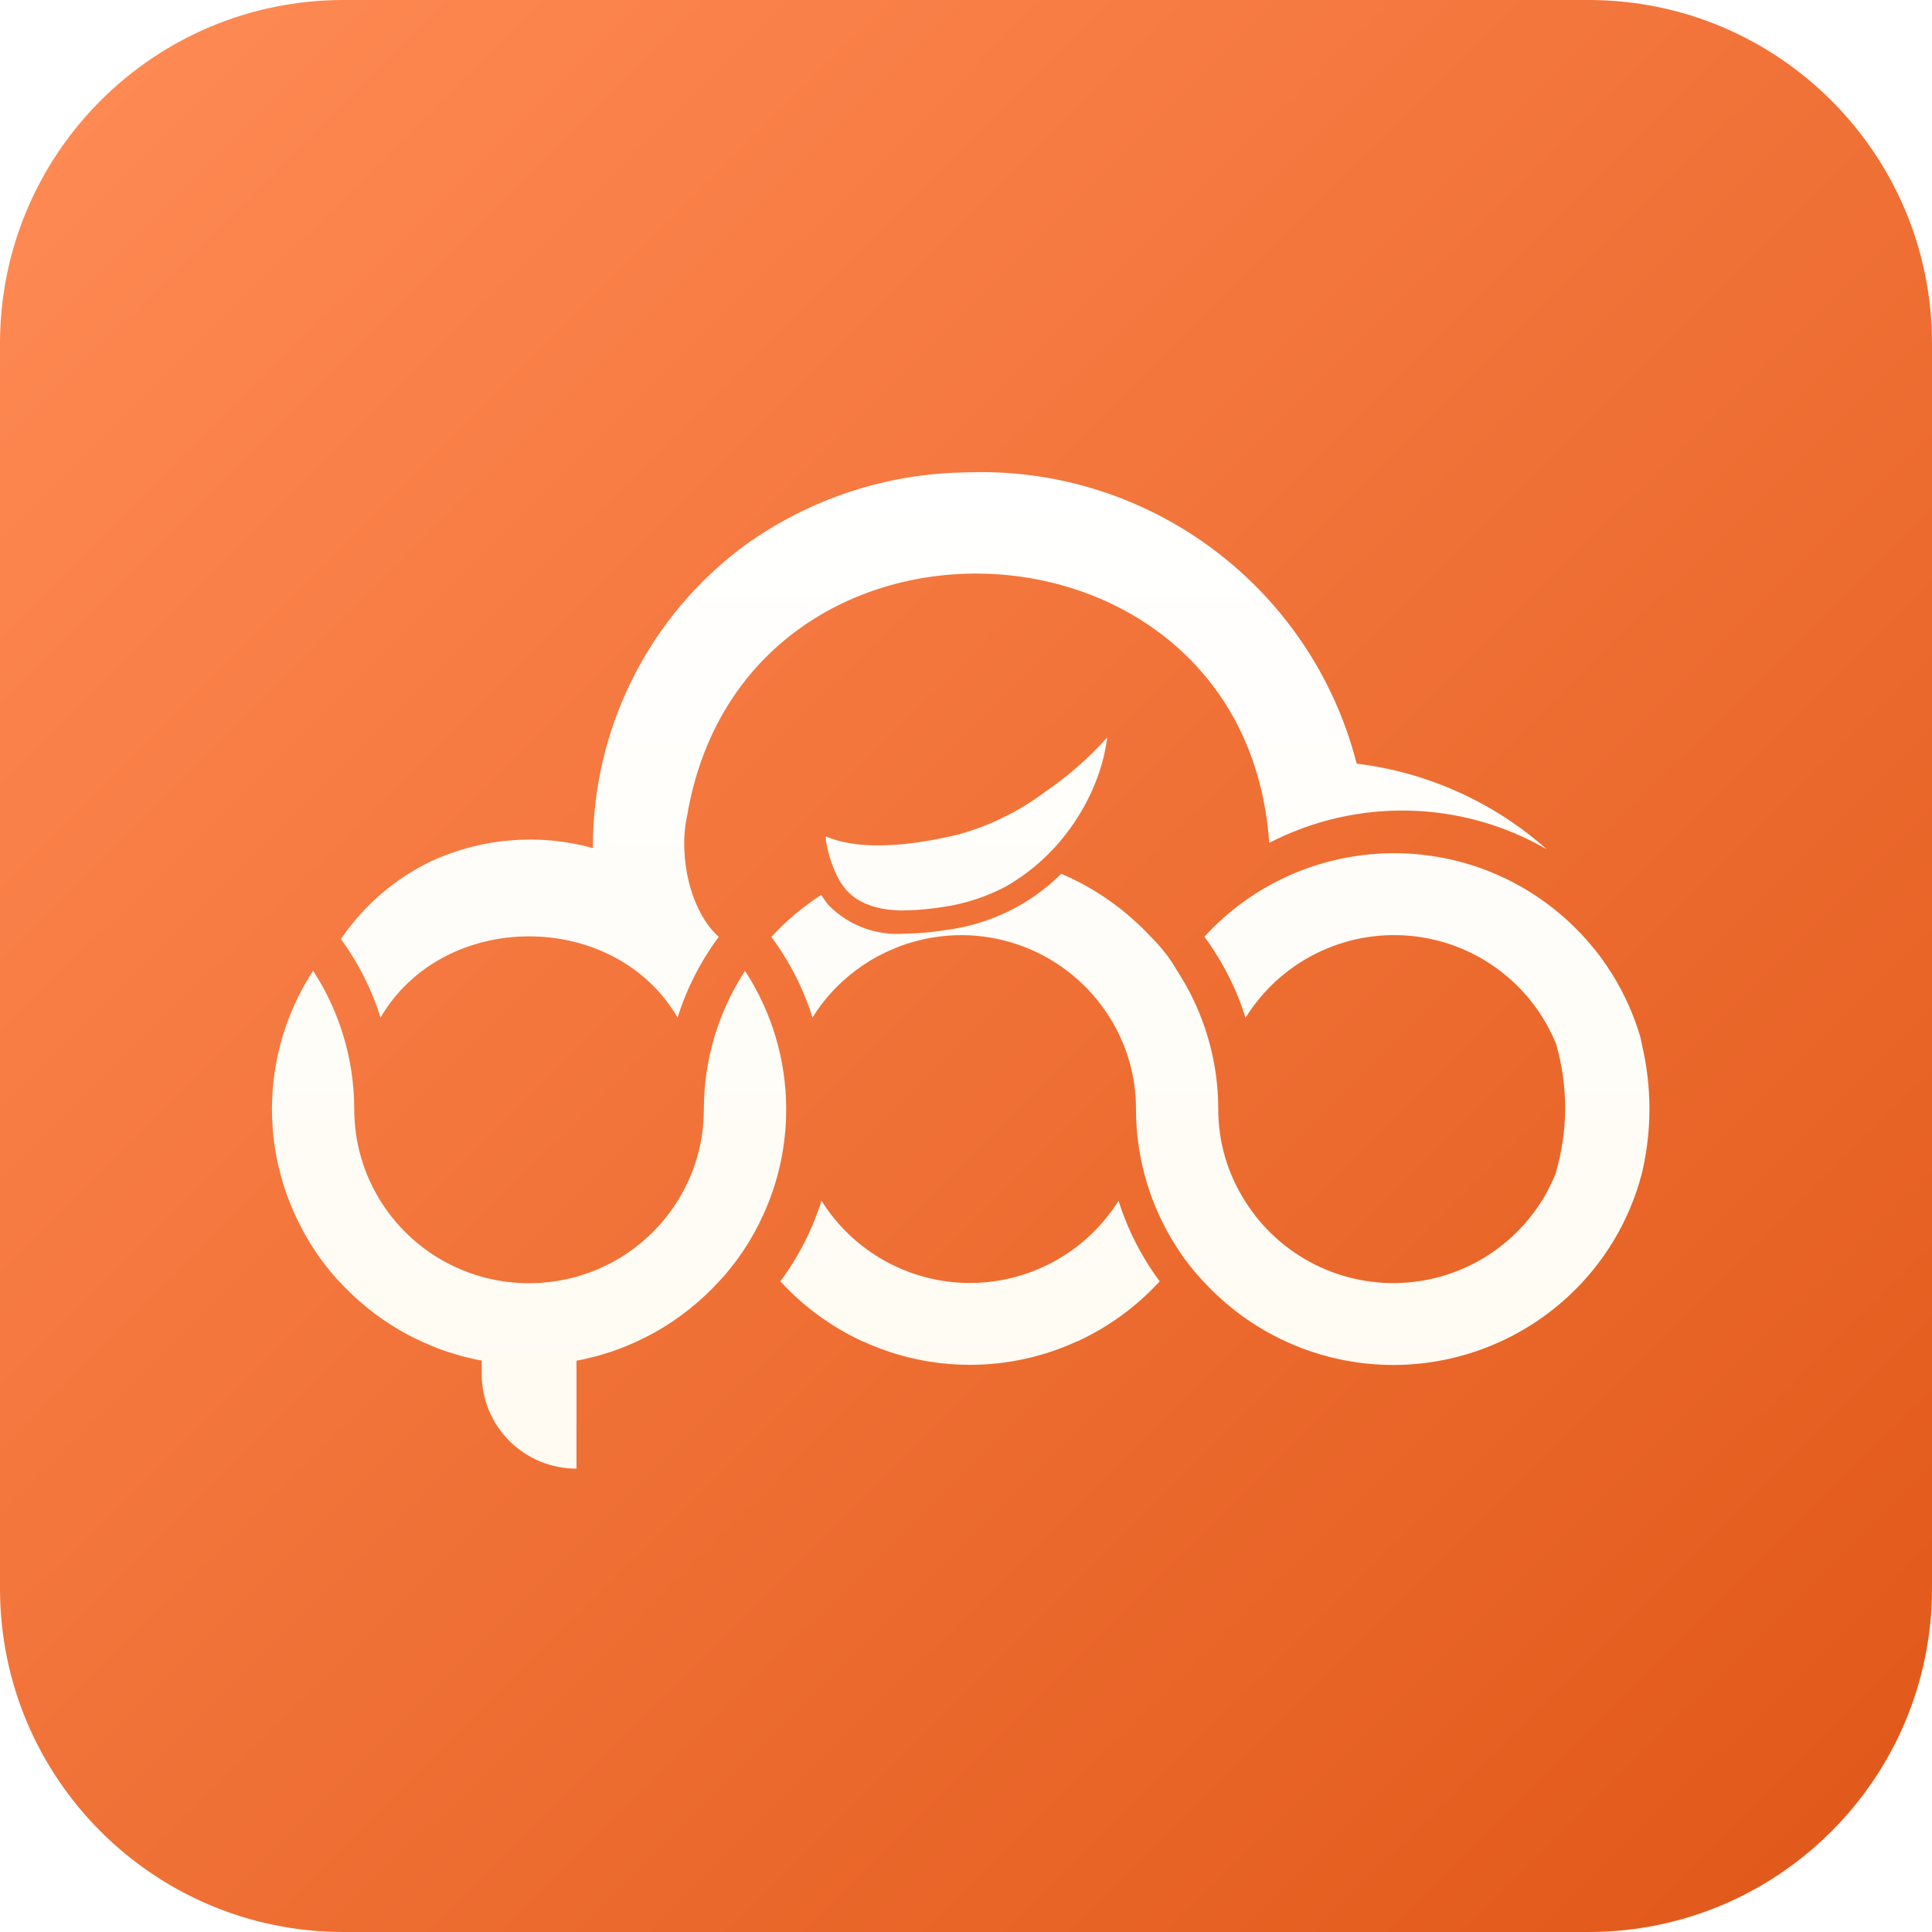
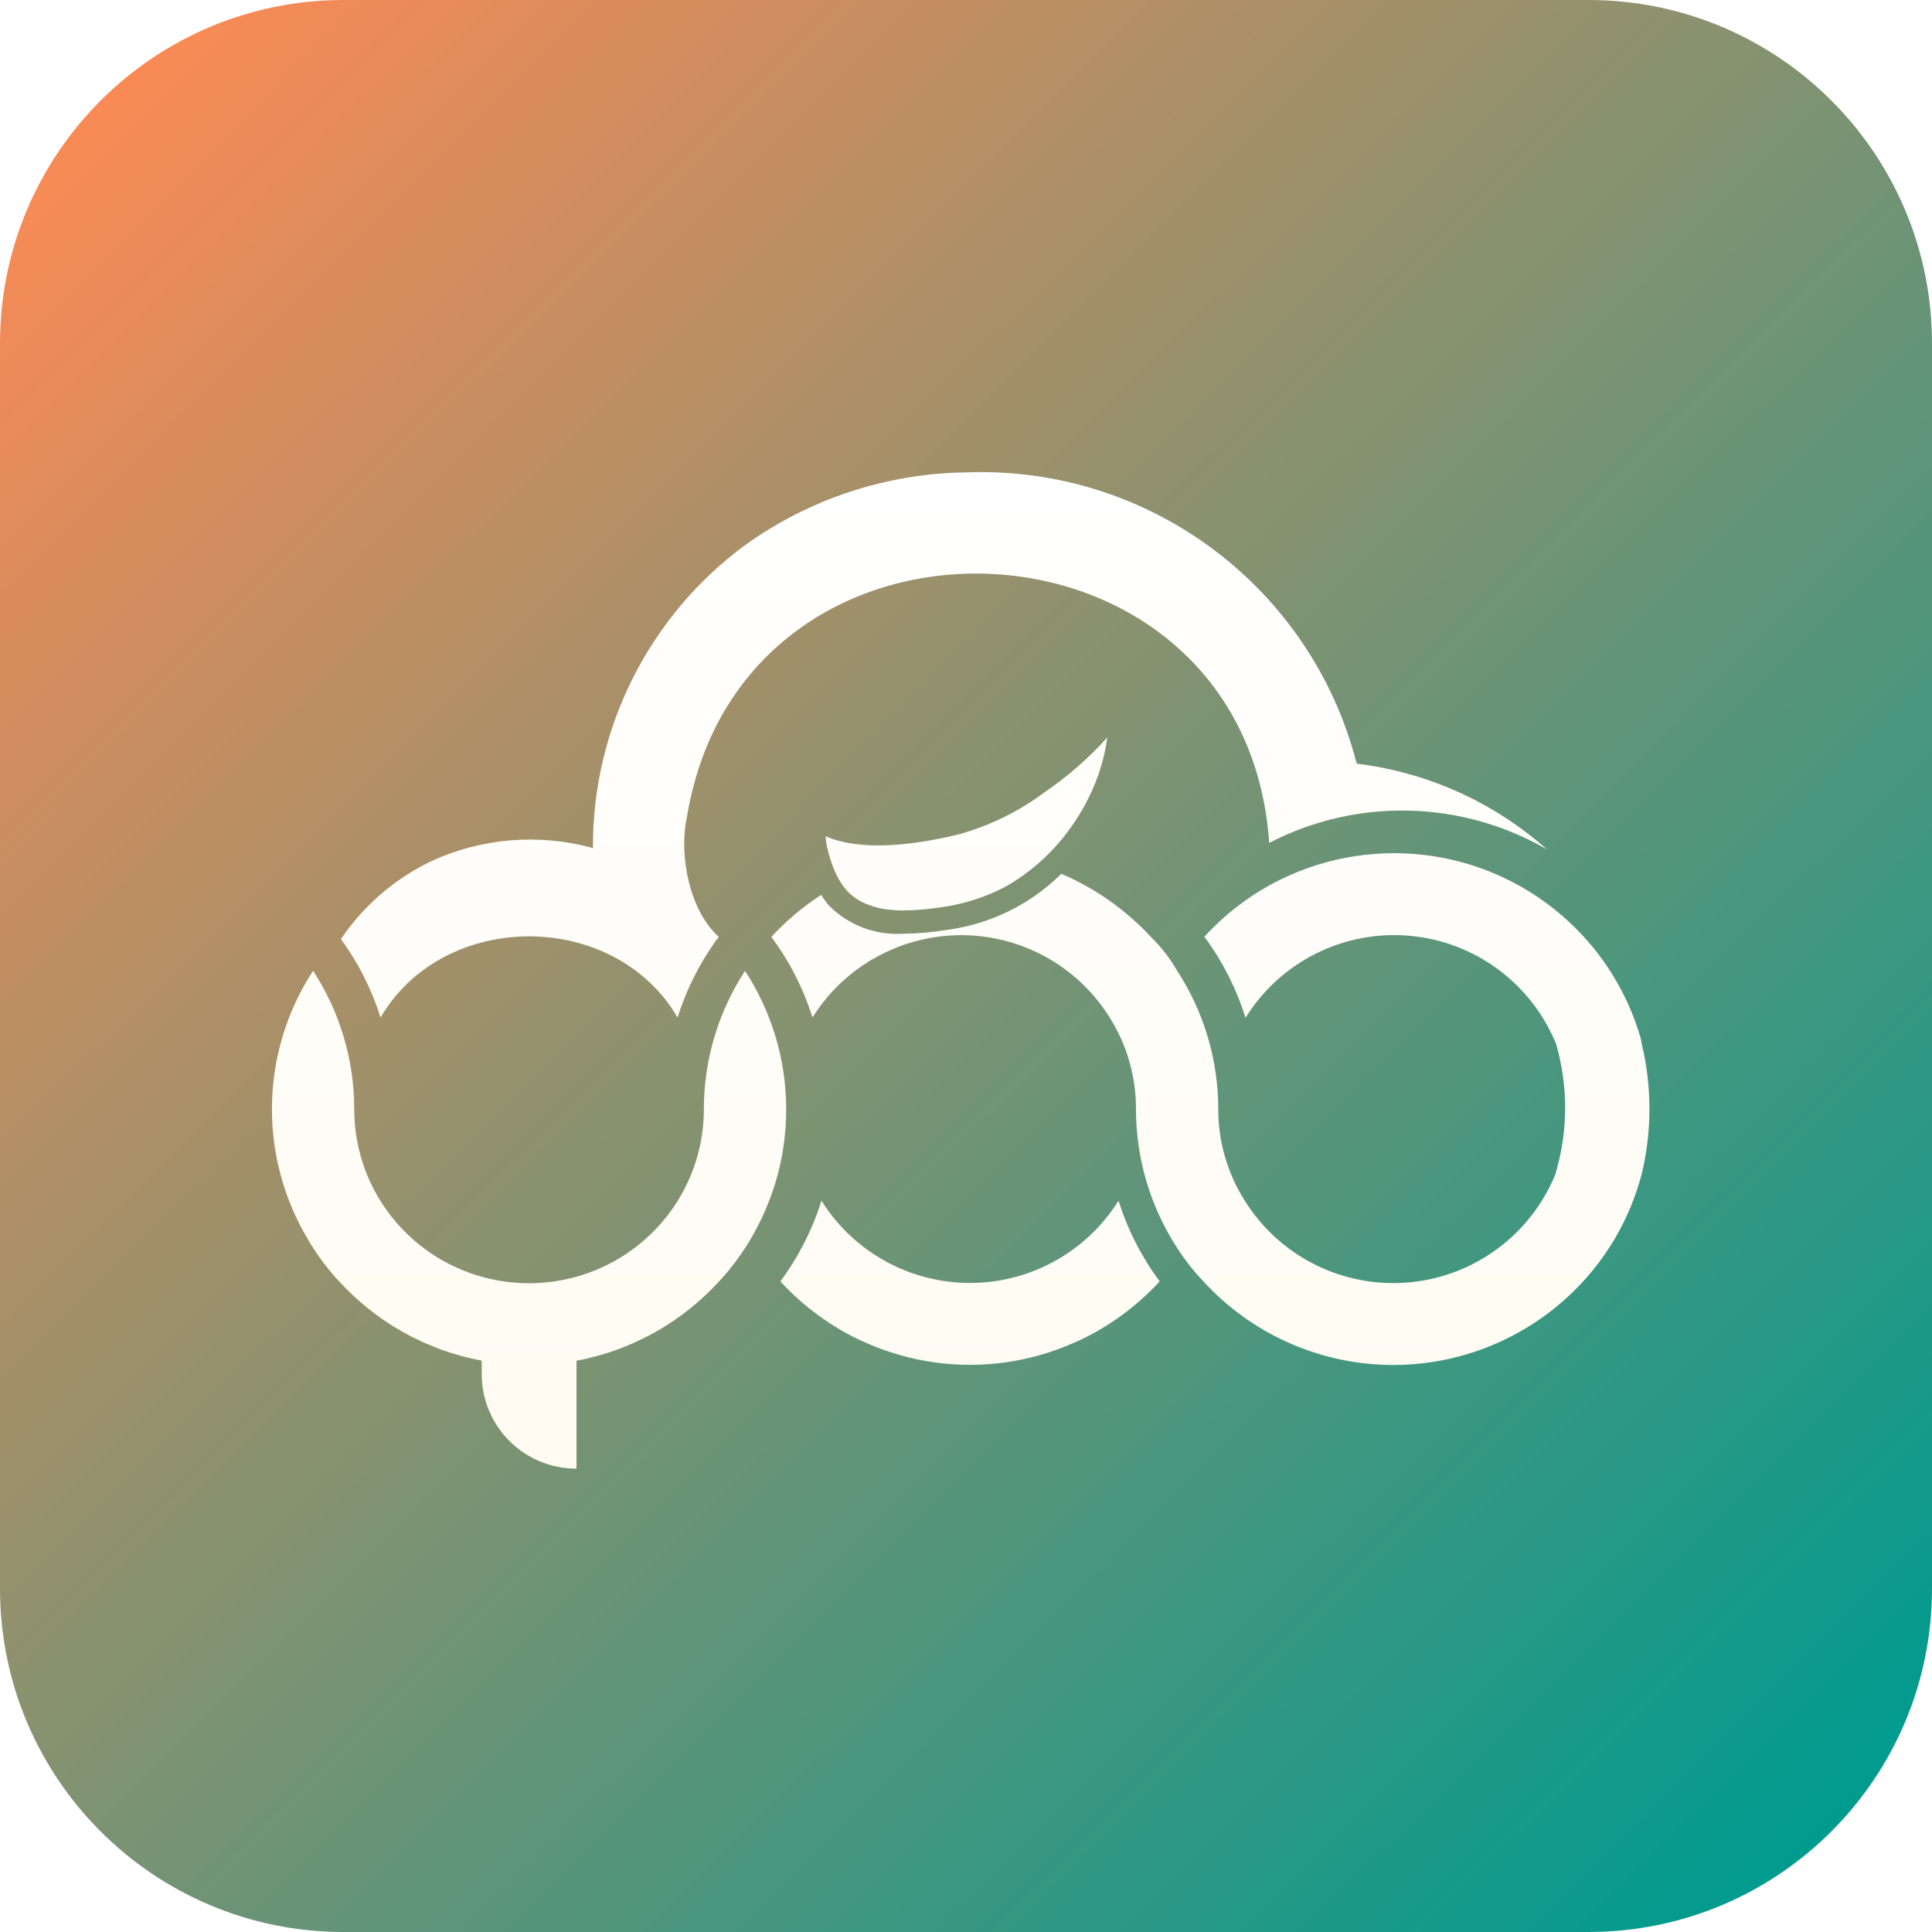
<svg xmlns="http://www.w3.org/2000/svg" width="135" height="135" viewBox="0 0 135 135">
  <defs>
    <linearGradient id="linear-gradient" x1="0.932" y1="0.951" x2="0.026" y2="0.041" gradientUnits="objectBoundingBox">
-       <stop offset="0" stop-color="#e25a1b" />
+       <stop offset="0" stop-color="#009b8f" />
      <stop offset="1" stop-color="#ff8a54" />
    </linearGradient>
    <linearGradient id="linear-gradient-2" x1="0.5" x2="0.5" y2="1" gradientUnits="objectBoundingBox">
      <stop offset="0" stop-color="#fff" />
      <stop offset="1" stop-color="#fffbf2" />
    </linearGradient>
  </defs>
  <g id="logo1" transform="translate(-1529 -97)">
    <rect id="矩形" width="135" height="135" rx="24" transform="translate(1529 97)" fill="url(#linear-gradient)" />
    <path id="联合_3" data-name="联合 3" d="M14.66,63.032v-.961c-.142-.025-.285-.05-.426-.08-.116-.024-.23-.053-.345-.08q-.28-.064-.554-.135c-.11-.029-.22-.062-.328-.094-.188-.053-.376-.109-.562-.169l-.3-.1c-.2-.066-.39-.136-.582-.21-.084-.032-.169-.065-.252-.1-.208-.083-.412-.169-.615-.259-.066-.028-.13-.059-.2-.088q-.336-.153-.665-.32l-.122-.063q-.372-.192-.736-.4l-.028-.015a18.125,18.125,0,0,1-4.237-3.412c-.15-.156-.3-.318-.437-.481-.034-.039-.069-.078-.1-.119-.066-.076-.128-.156-.192-.234-.119-.148-.238-.3-.354-.448l-.14-.189q-.171-.23-.334-.467L3.014,54.4q-.172-.258-.336-.52c-.034-.057-.07-.112-.1-.169-.111-.184-.218-.37-.322-.558-.089-.159-.173-.319-.257-.48-.026-.052-.054-.1-.08-.156a17.714,17.714,0,0,1-1.476-4.1L.432,48.4Q.366,48.1.31,47.8C.3,47.771.3,47.74.293,47.708Q.136,46.842.062,45.95c-.007-.07-.011-.138-.016-.208-.012-.179-.023-.358-.03-.538,0-.057,0-.113-.005-.169,0-.177-.009-.353-.009-.532,0-.018,0-.038,0-.059a17.68,17.68,0,0,1,2.876-9.611h0a17.706,17.706,0,0,1,2.874,9.587c0,.027,0,.054,0,.082,0,.291.014.579.034.862l0,.025a12.092,12.092,0,0,0,.235,1.665c.005.02.01.041.014.062.05.229.109.457.173.681.015.054.03.11.046.164A12.488,12.488,0,0,0,6.782,49.4c.02.045.04.087.06.132a12.176,12.176,0,0,0,2.128,3.2l.024.025c.14.151.285.3.434.443.067.066.136.129.205.195.086.082.175.161.263.238s.186.162.28.24c.049.041.1.079.15.12a12.06,12.06,0,0,0,1.272.893l.074.045c.157.095.315.185.478.273l.008,0a12.2,12.2,0,0,0,1.53.693l.134.05q.221.078.446.15l.216.065c.14.04.279.082.42.119s.314.074.471.108c.137.03.275.057.413.082s.293.051.44.072c.092.013.186.024.279.036.162.018.326.034.49.047.078.007.155.014.234.018.244.014.489.024.736.024h0c.247,0,.492-.01.735-.024.079,0,.156-.012.234-.018.165-.013.328-.028.491-.047.093-.012.186-.023.279-.036.146-.021.294-.047.439-.072s.277-.051.413-.082c.157-.034.316-.069.471-.108s.28-.078.42-.119l.216-.065q.225-.072.446-.15l.134-.05a12.127,12.127,0,0,0,1.53-.693l.009,0c.161-.087.32-.178.477-.272l.075-.046a12.16,12.16,0,0,0,1.271-.893c.05-.04.1-.078.151-.12.1-.078.186-.159.279-.239s.177-.159.265-.239c.069-.065.139-.128.205-.195.149-.145.293-.291.433-.443l.025-.025a12.151,12.151,0,0,0,2.127-3.2c.02-.043.04-.086.06-.13a12.015,12.015,0,0,0,.528-1.433c.017-.054.032-.11.047-.164.064-.224.121-.451.173-.681,0-.021.01-.042.014-.062a11.928,11.928,0,0,0,.236-1.665l0-.024c.02-.285.033-.572.033-.863,0-.027,0-.054,0-.083a17.706,17.706,0,0,1,2.875-9.586h0a17.671,17.671,0,0,1,2.877,9.611c0,.021,0,.04,0,.059,0,.177-.005.352-.011.528,0,.057,0,.114,0,.173-.008.179-.017.358-.031.536-.005.07-.011.14-.016.209a17.486,17.486,0,0,1-.23,1.756c-.007.033-.011.065-.017.1-.038.2-.079.4-.122.592l-.007.028a17.827,17.827,0,0,1-.516,1.821v0a17.958,17.958,0,0,1-.958,2.272c-.027.052-.054.1-.081.156-.083.159-.166.318-.252.474-.106.189-.214.378-.326.563-.035.057-.071.111-.1.167-.109.175-.221.349-.337.521-.047.07-.094.139-.142.208-.108.158-.221.313-.334.468l-.139.187c-.117.152-.236.3-.356.449-.062.078-.126.158-.191.234-.033.04-.068.079-.1.119-.144.163-.289.325-.438.481a18.119,18.119,0,0,1-4.236,3.412l-.031.015c-.24.14-.486.274-.735.4l-.121.063q-.33.166-.667.32c-.063.03-.129.06-.193.088q-.3.135-.615.259c-.085.033-.168.066-.254.1-.191.074-.386.144-.582.21l-.3.1c-.185.06-.374.115-.561.17-.109.03-.218.063-.328.092-.184.048-.369.092-.554.135-.116.027-.231.057-.346.08-.141.03-.283.055-.425.08V69.62A6.6,6.6,0,0,1,14.66,63.032Zm50.433-6.487A16,16,0,0,1,63.253,54.2a17.79,17.79,0,0,1-2.876-9.7,11.928,11.928,0,0,0-1.84-6.407l-.007-.009a12.217,12.217,0,0,0-13.744-5.261l-.035.011c-.114.033-.226.065-.338.1l-.049.016-.223.075-.093.032c-.082.029-.164.061-.246.091-.035.013-.067.029-.1.042-.139.055-.277.112-.412.172s-.259.113-.387.174c-.072.035-.143.071-.215.108-.114.055-.228.108-.34.169l-.022.011c-.164.089-.326.183-.485.278l-.045.027a12.2,12.2,0,0,0-1.855,1.383l-.007,0a12.26,12.26,0,0,0-1.47,1.593c-.054.07-.108.14-.161.211-.069.094-.136.187-.2.284-.084.119-.165.241-.245.365-.027.043-.059.085-.086.129A19.006,19.006,0,0,0,34.9,32.47l.007-.009q.31-.336.636-.658c.02-.02.04-.037.06-.055q.292-.287.6-.56l.058-.05q.29-.258.592-.5c.074-.061.151-.119.226-.178.151-.117.3-.234.455-.346.111-.082.225-.161.339-.24s.243-.171.367-.252c.048-.033.1-.062.145-.092a5.366,5.366,0,0,0,.571.78,6.724,6.724,0,0,0,5.237,1.931,20.256,20.256,0,0,0,2.929-.257,13.936,13.936,0,0,0,8.035-3.926c.03.011.058.023.085.035.189.08.375.165.559.251l.256.123c.178.088.353.177.527.271.092.048.183.1.274.149q.243.134.482.275c.1.063.207.127.309.191.142.088.282.176.421.269.124.082.246.166.367.252s.227.158.338.24c.155.112.306.229.457.346.075.06.151.117.225.178.2.162.4.329.592.5l.066.057c.451.4.894.821,1.3,1.267a10.872,10.872,0,0,1,1.841,2.374A17.7,17.7,0,0,1,66.127,44.5a11.9,11.9,0,0,0,1.841,6.38,12.234,12.234,0,0,0,21.763-1.945h-.017a16.032,16.032,0,0,0,.043-8.9h.011a12.221,12.221,0,0,0-21.736-1.917,19.168,19.168,0,0,0-2.875-5.664,17.971,17.971,0,0,1,25.393-1.115,17.767,17.767,0,0,1,5.08,8.161c.038.178.077.356.111.535a19.509,19.509,0,0,1,0,8.9h0a17.746,17.746,0,0,1-5.218,8.706,17.989,17.989,0,0,1-25.43-1.1ZM41.279,60.721v.01a18.069,18.069,0,0,1-5.751-4.194A19.028,19.028,0,0,0,38.4,50.9a12.245,12.245,0,0,0,20.759,0,19.025,19.025,0,0,0,2.875,5.635,18.057,18.057,0,0,1-5.751,4.194v-.01a17.894,17.894,0,0,1-15.009,0ZM7.592,38.1a19,19,0,0,0-2.769-5.485,15.978,15.978,0,0,1,6.3-5.433,16.509,16.509,0,0,1,11.309-.922A26.132,26.132,0,0,1,33.092,5.071,27.042,27.042,0,0,1,48.525.009,27.1,27.1,0,0,1,75.8,20.362a24.458,24.458,0,0,1,13.287,5.985,20.217,20.217,0,0,0-19.4-.45C68.032,1.923,32.984.38,29.013,24.012c-.622,2.773.193,6.643,2.21,8.449A19.04,19.04,0,0,0,28.347,38.1C23.933,30.54,12.008,30.537,7.592,38.1ZM44.106,30.62c-.116,0-.23,0-.345-.009l-.178-.008c-.138-.009-.275-.021-.413-.037-.035,0-.07-.005-.106-.01-.173-.021-.344-.048-.514-.082-.039-.008-.075-.018-.114-.026-.13-.028-.258-.06-.384-.1-.057-.016-.111-.036-.167-.054-.107-.034-.212-.072-.315-.113-.059-.024-.117-.05-.175-.075-.1-.045-.193-.095-.287-.145-.055-.032-.109-.061-.164-.094-.1-.06-.19-.127-.283-.2-.043-.032-.089-.063-.131-.1a3.435,3.435,0,0,1-.372-.353,3.826,3.826,0,0,1-.388-.512l0,0,0,0c-.1-.157-.191-.323-.277-.492l-.031-.059q-.121-.246-.221-.5c-.009-.021-.017-.042-.025-.064-.067-.169-.127-.337-.179-.5l-.01-.026c-.054-.169-.1-.332-.14-.485l0-.011c-.039-.151-.071-.289-.1-.419l-.01-.046c-.024-.121-.043-.226-.057-.319l0-.038a1.83,1.83,0,0,1-.023-.211.023.023,0,0,1,0-.009c0-.047,0-.072.009-.075v-.005h0c.1.041.2.082.306.121l.1.035c.078.027.155.054.238.08l.133.038c.079.023.157.045.242.066.05.013.1.025.158.037.082.02.165.038.252.054l.183.035c.087.015.176.03.268.043l.2.028c.094.012.19.022.289.033l.225.021c.1.008.2.014.309.02.081.005.162.009.246.012.109,0,.223.007.339.008l.273,0,.252-.005c.11,0,.223-.005.339-.011.091,0,.184-.009.278-.014.118-.007.237-.014.36-.024l.3-.025c.126-.012.256-.025.387-.04l.314-.036c.136-.017.275-.037.415-.057.108-.015.215-.03.327-.048.151-.023.307-.05.465-.077.107-.018.213-.036.324-.057.177-.032.36-.07.542-.107.1-.02.195-.038.3-.06.286-.06.58-.126.884-.2a18.115,18.115,0,0,0,6.076-2.983,24.179,24.179,0,0,0,4.343-3.8c-.049.372-.121.744-.2,1.114-.016.077-.034.153-.052.231q-.133.545-.31,1.082c-.016.049-.035.1-.051.145q-.179.514-.4,1.017l-.052.124q-.243.542-.532,1.066l-.075.134A14.918,14.918,0,0,1,55.3,25.513l-.055.07A14.257,14.257,0,0,1,52.45,28.2l-.127.088c-.338.233-.681.455-1.037.655h0a13.556,13.556,0,0,1-4.4,1.435c-.146.022-.31.043-.479.066l-.134.018c-.181.024-.372.047-.572.067l-.108.011c-.2.02-.4.037-.612.05-.017,0-.034,0-.05,0-.218.013-.439.02-.663.022l-.079,0Z" transform="translate(1548 130)" fill="url(#linear-gradient-2)" />
  </g>
</svg>
